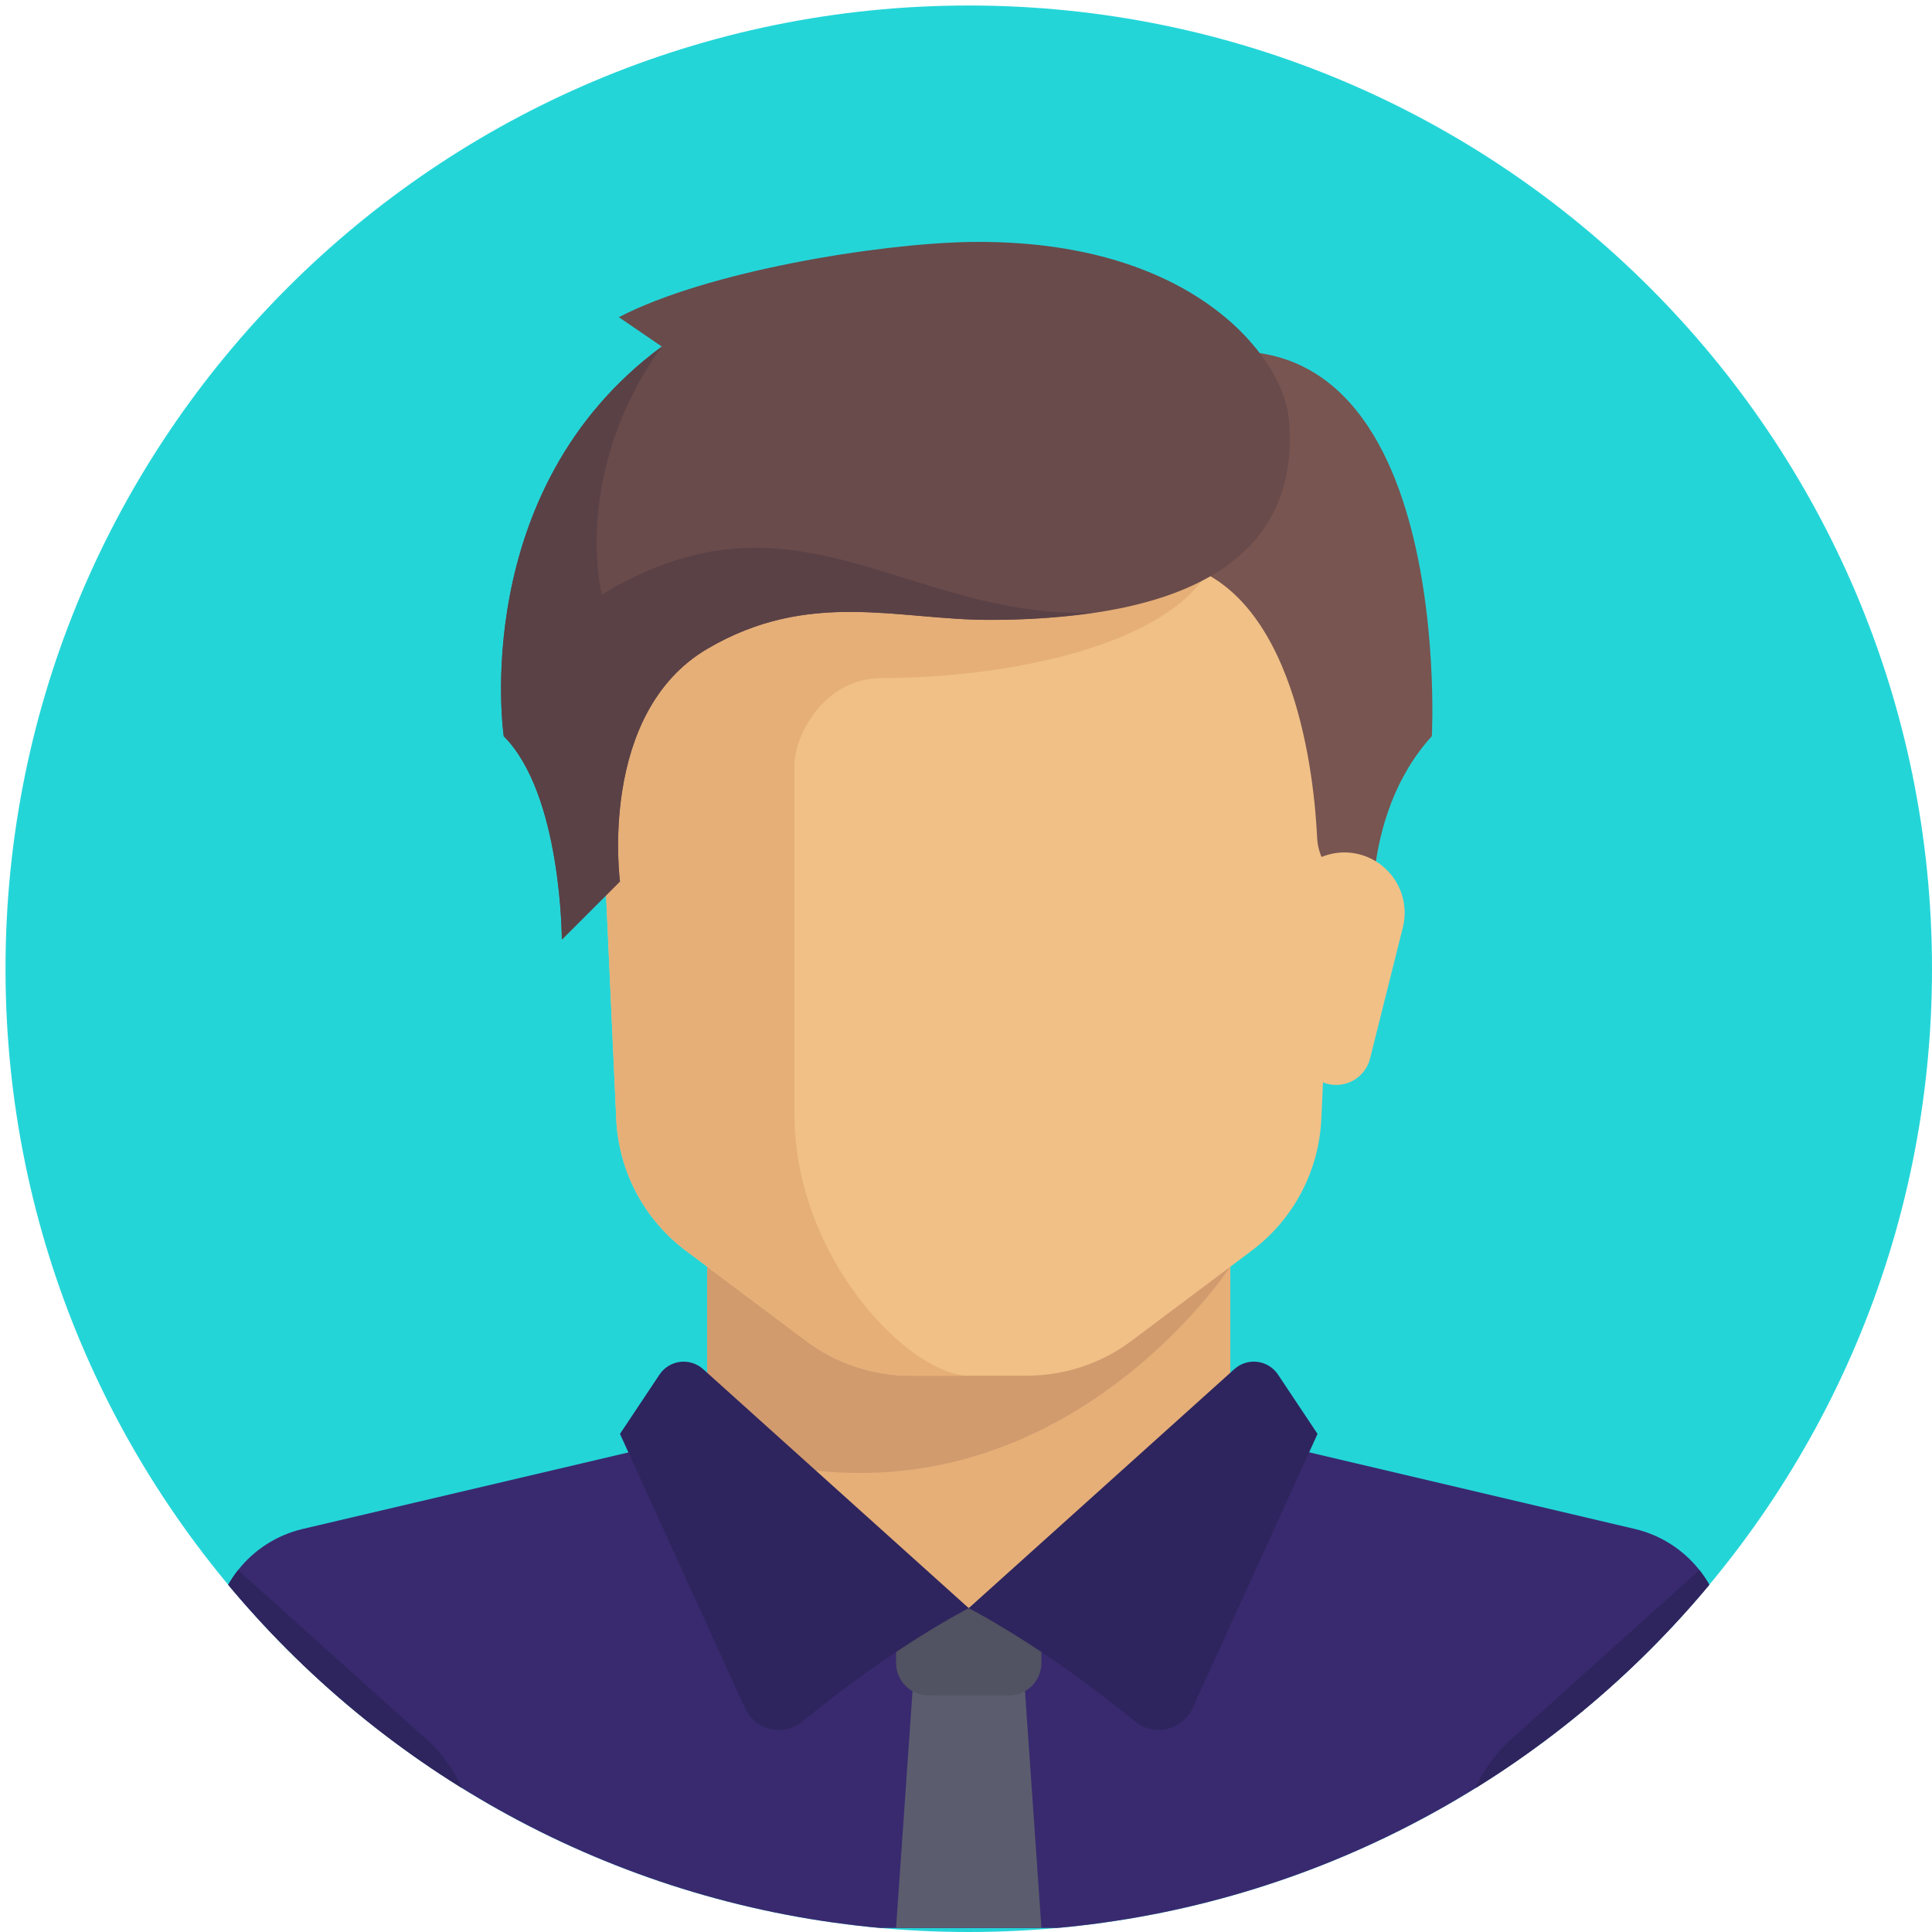
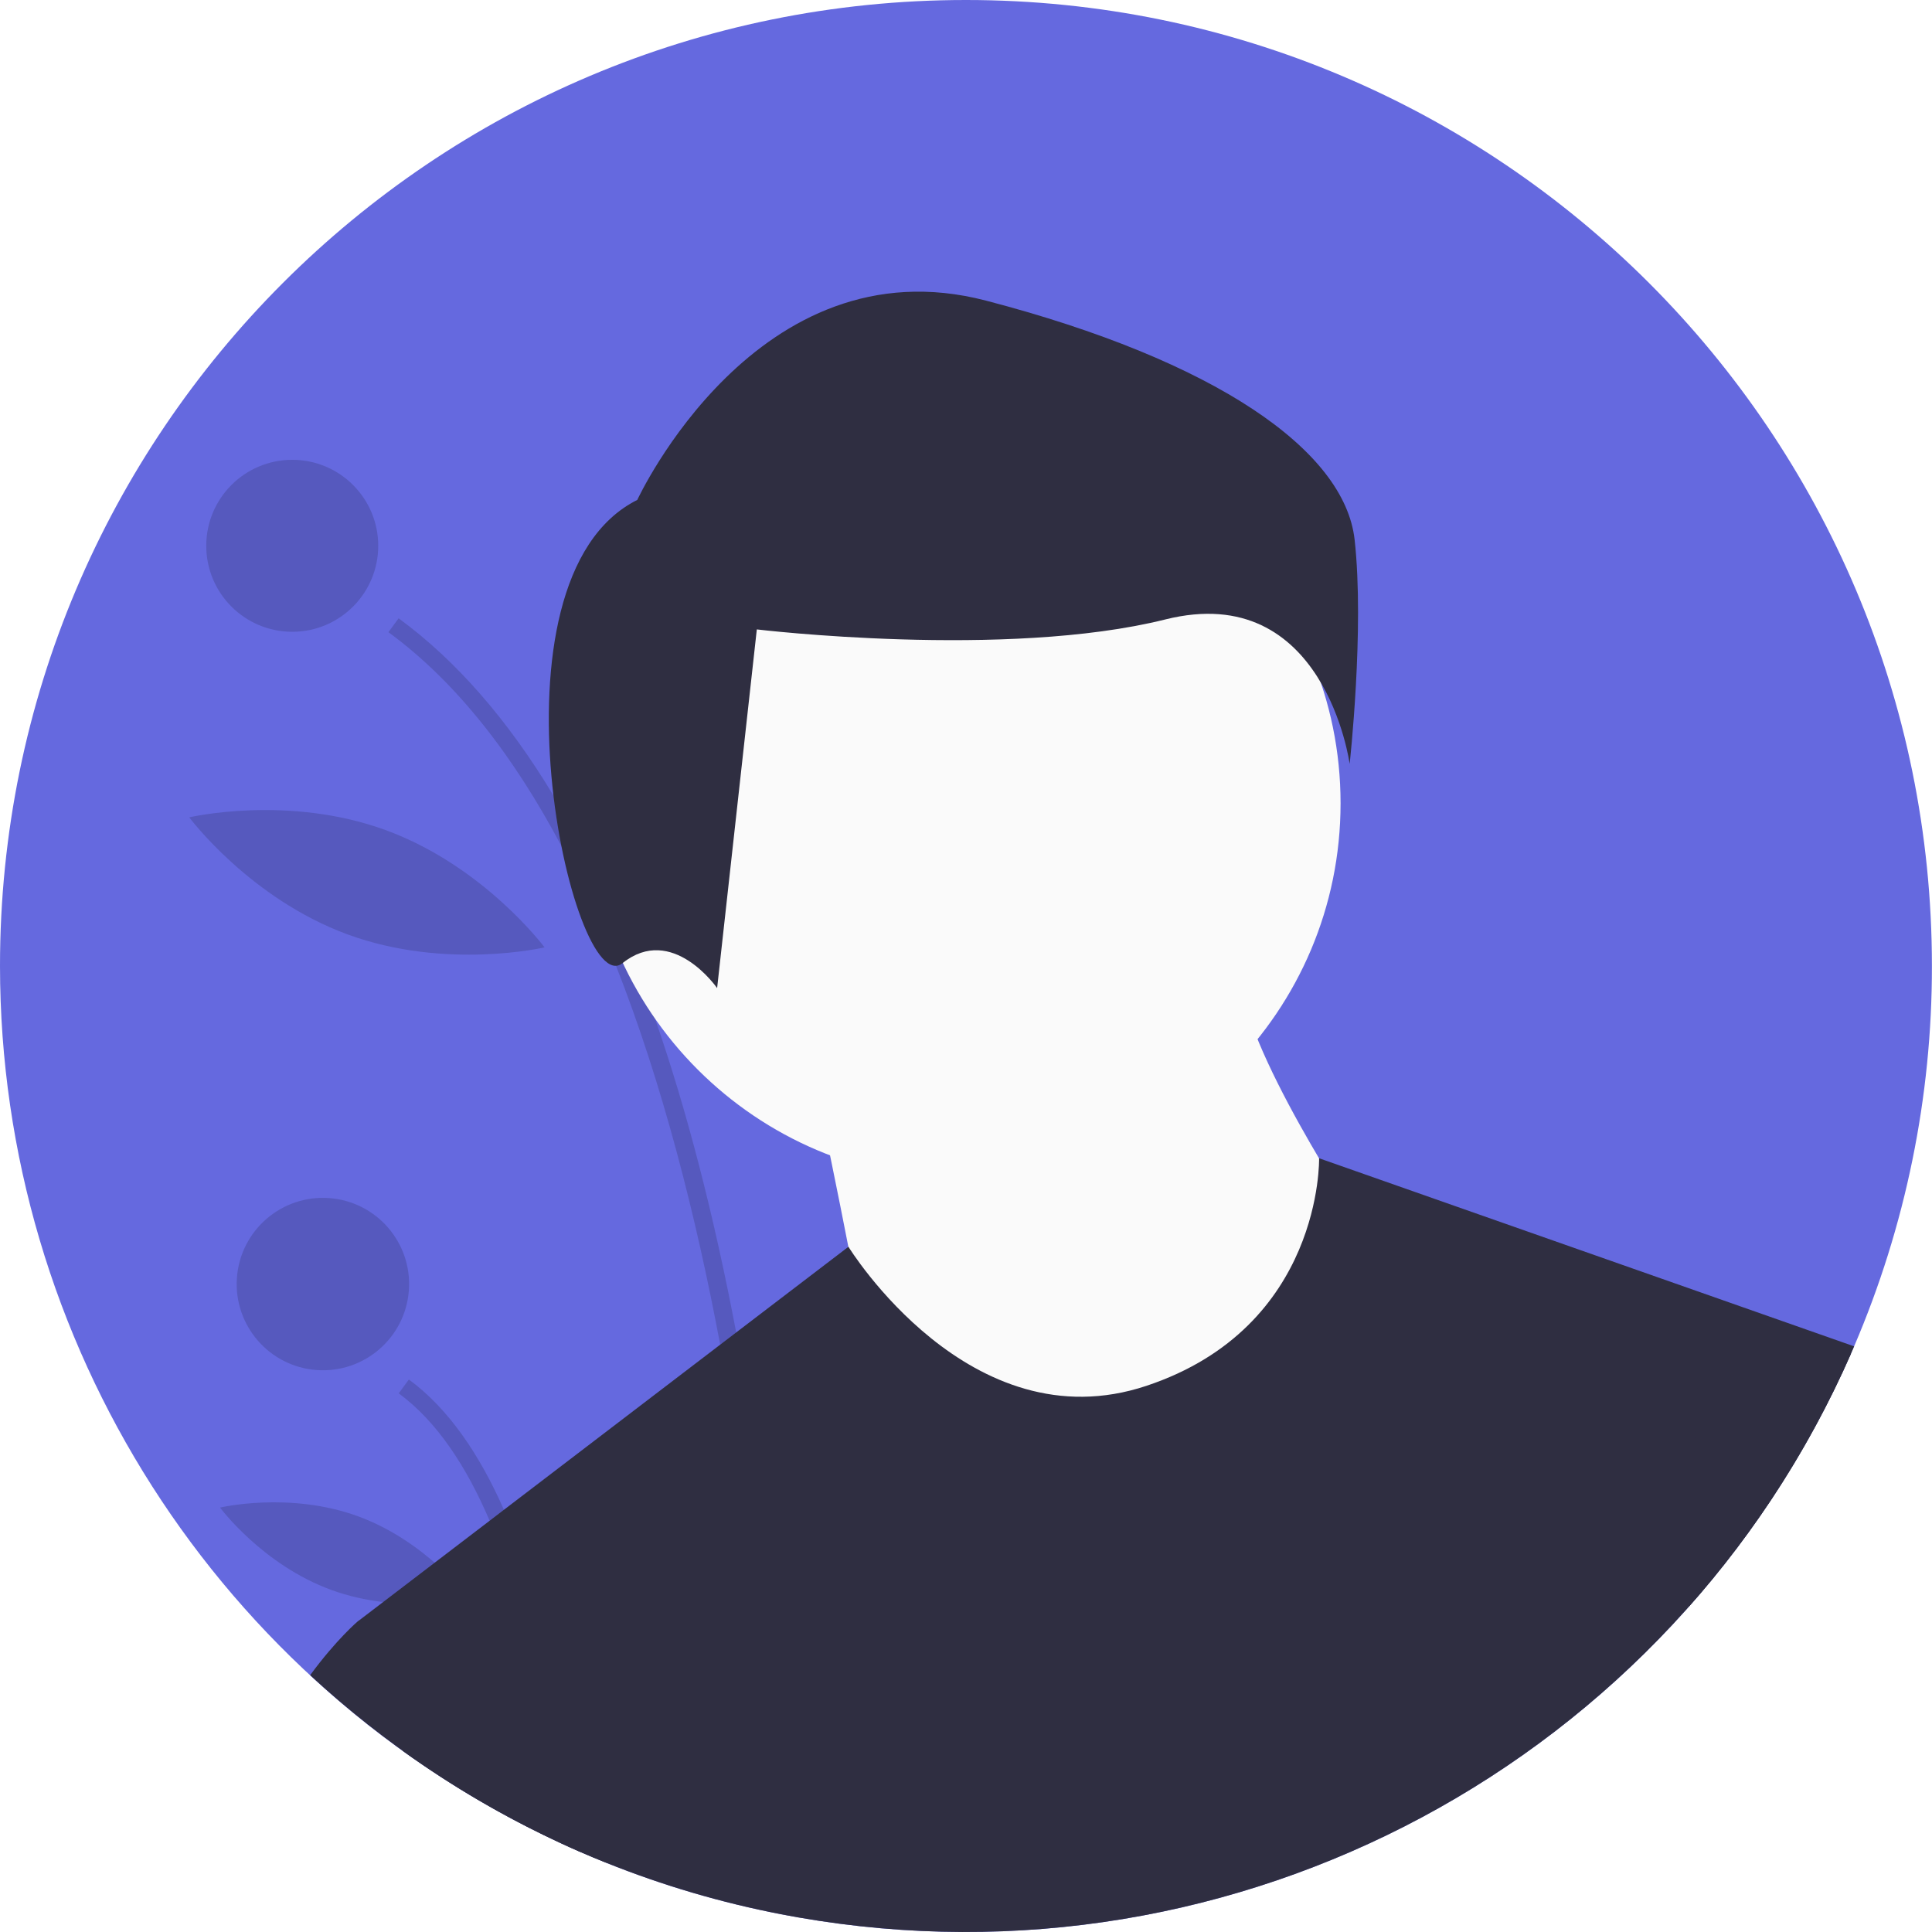
- <svg xmlns="http://www.w3.org/2000/svg" viewBox="0 0 512 512">
+ <svg xmlns="http://www.w3.org/2000/svg" id="e59edb86-a3bc-4694-8aac-31e565ca5cfc" viewBox="0 0 676 676.03">
  <defs>
-     <style>.cls-1{fill:none;}.cls-2{fill:#e6af78;}.cls-3{clip-path:url(#clip-path);}.cls-4{fill:#24d5d8;}.cls-5{fill:#392a6f;}.cls-6{fill:#d29b6e;}.cls-7{fill:#f0c087;}.cls-8{fill:#2e255e;}.cls-9{fill:#5b5d6e;}.cls-10{fill:#515262;}.cls-11{fill:#785550;}.cls-12{fill:#694b4b;}.cls-13{fill:#5a4146;}</style>
-     <clipPath id="clip-path">
-       <circle class="cls-1" cx="256.73" cy="256.73" r="255.27" />
-     </clipPath>
+     <style>.cls-1{fill:#6569df;}.cls-2{opacity:0.15;}.cls-2,.cls-3{isolation:isolate;}.cls-3{opacity:0.2;}.cls-4{fill:#fafafa;}.cls-5{fill:#2f2e41;}</style>
  </defs>
-   <g id="Layer_1" data-name="Layer 1">
-     <path class="cls-2" d="M141.68,245.74l8.7,34.78a9.26,9.26,0,0,0,9,7h0a9.26,9.26,0,0,0,9.19-8.11L173,243.85a16,16,0,0,0-15.83-17.93h0A16,16,0,0,0,141.68,245.74Z" />
-     <g class="cls-3">
-       <circle class="cls-4" cx="256.73" cy="256.73" r="255.27" />
-       <polygon class="cls-2" points="326.05 379.97 326.05 326.05 187.41 326.05 187.41 379.97 256.73 441.59 326.05 379.97" />
-       <path class="cls-5" d="M433.24,405.19l-95.31-22.43a15.32,15.32,0,0,1-4-1.61l-77.2,45L182.54,379a15.34,15.34,0,0,1-7,3.79L80.22,405.19a30.81,30.81,0,0,0-23.75,30v60.33a15.4,15.4,0,0,0,15.41,15.41H441.59A15.4,15.4,0,0,0,457,495.51V435.18A30.81,30.81,0,0,0,433.24,405.19Z" />
-       <path class="cls-6" d="M187.41,326.05v56.89c87.33,31.46,138.65-47.28,138.65-47.28v-9.61H187.41Z" />
-       <path class="cls-7" d="M156.6,148.9l6.71,147.67a46.21,46.21,0,0,0,18.44,34.87l31.85,23.89a46.22,46.22,0,0,0,27.73,9.24h30.81a46.22,46.22,0,0,0,27.73-9.24l31.85-23.89a46.22,46.22,0,0,0,18.44-34.87l6.71-147.67Z" />
-       <path class="cls-2" d="M233.62,179.71c30.81,0,77-7.7,88-30.81h-165l6.71,147.67a46.21,46.21,0,0,0,18.44,34.87l31.85,23.89a46.22,46.22,0,0,0,27.73,9.24h15.41c-15.41,0-46.22-30.81-46.22-69.32V202.81C210.51,195.11,218.22,179.71,233.62,179.71Z" />
-       <path class="cls-8" d="M113,460.92,63.1,416.09a30.76,30.76,0,0,0-6.63,19.09v60.33a15.4,15.4,0,0,0,15.41,15.41h53.92V489.58A38.52,38.52,0,0,0,113,460.92Z" />
-       <path class="cls-8" d="M400.45,460.92l49.91-44.84A30.76,30.76,0,0,1,457,435.18v60.33a15.4,15.4,0,0,1-15.41,15.41H387.67V489.58A38.51,38.51,0,0,1,400.45,460.92Z" />
-       <polygon class="cls-9" points="275.99 510.91 237.47 510.91 242.29 441.59 271.17 441.59 275.99 510.91" />
-       <path class="cls-10" d="M276,426.19H237.47v14.5a8.61,8.61,0,0,0,8.61,8.61h21.29a8.61,8.61,0,0,0,8.61-8.61v-14.5Z" />
-       <path class="cls-8" d="M186.32,362.82l70.41,63.36s-19.72,10-44,30a9.88,9.88,0,0,1-15.3-3.46L164.3,380l10.46-15.7A7.7,7.7,0,0,1,186.32,362.82Z" />
-       <path class="cls-8" d="M327.13,362.82l-70.41,63.36s19.72,10,44,30a9.88,9.88,0,0,0,15.3-3.46L349.16,380l-10.46-15.7A7.7,7.7,0,0,0,327.13,362.82Z" />
-       <path class="cls-11" d="M303.43,97.87l7.22,51c33,6.59,37.71,58.32,38.4,73.1a15.19,15.19,0,0,0,2.43,7.53L364.05,249s-4.3-32.25,15.41-53.92C379.46,195.11,386.23,67.06,303.43,97.87Z" />
-       <path class="cls-7" d="M371.78,245.74l-8.7,34.78a9.26,9.26,0,0,1-9,7h0a9.26,9.26,0,0,1-9.19-8.11l-4.45-35.58a16,16,0,0,1,15.83-17.93h0A16,16,0,0,1,371.78,245.74Z" />
-       <path class="cls-12" d="M164,84.06l11.39,7.78c-51.51,38-41.88,103.26-41.88,103.26C148.89,210.51,148.89,249,148.89,249l15.41-15.41s-5.95-44.5,23.11-61.62c27-15.89,50.55-7.7,74.62-7.7,64.51,0,82.56-24.31,79.43-53.92-1.62-15.32-25-47.23-84.73-46.22C232.64,64.58,187.41,71.87,164,84.06Z" />
-       <path class="cls-13" d="M159.48,157.56s-8.18-32.25,15.89-65.71c-51.51,38-41.88,103.26-41.88,103.26C148.89,210.52,148.89,249,148.89,249l15.41-15.41s-5.95-44.5,23.11-61.62c27-15.89,50.55-7.7,74.62-7.7a189.34,189.34,0,0,0,27.78-1.91C240.12,164.06,210.84,126.43,159.48,157.56Z" />
-     </g>
-   </g>
+   <path class="cls-1" d="M676,338a336.86,336.86,0,0,1-27.22,133.1l-1.12,2.58A338.56,338.56,0,0,1,279.35,670.93q-3-.54-6.08-1.12a334.65,334.65,0,0,1-61.14-18q-4.81-1.93-9.56-4c-2.16-.94-4.32-1.91-6.46-2.91A338.41,338.41,0,0,1,0,338C0,151.33,151.33,0,338,0S676,151.33,676,338Z" />
+   <path class="cls-2" d="M279.35,670.93q-3-.54-6.08-1.12C272,631.5,267.42,552.87,252,470.52c-8.45-45.07-20.18-91.27-36.45-132.57a411.5,411.5,0,0,0-19.07-41.84c-16.44-31.05-36.38-57.19-60.56-74.9l3.56-4.86q30.17,22.11,54.22,62.08,7.22,12,13.86,25.54,7.13,14.52,13.59,30.83,4.13,10.38,8,21.48,16.74,48.2,28.46,110,2.59,13.65,4.94,28C274.6,568.2,278.25,636.59,279.35,670.93Z" />
+   <path class="cls-2" d="M202.57,647.77c-2.16-.94-4.32-1.91-6.46-2.91-2.09-22.7-5.93-50.86-13-77.59a253.49,253.49,0,0,0-11.81-35.2c-8-18.75-18.38-34.69-31.79-44.52l3.56-4.85c14,10.28,24.87,26.53,33.24,45.54,9.43,21.42,15.72,46.35,19.91,70.17C199.38,616.1,201.34,633.19,202.57,647.77Z" />
+   <circle class="cls-2" cx="102.26" cy="190.98" r="30.09" />
+   <circle class="cls-2" cx="111.95" cy="449.99" r="30.09" transform="matrix(0.07, -1, 1, 0.07, -344.84, 529.76)" />
+   <path class="cls-3" d="M221.71,241.52c-6.38,36,7.71,68.59,7.71,68.59s24.43-25.76,30.81-61.76-7.71-68.59-7.71-68.59S228.09,205.52,221.71,241.52Z" />
+   <path class="cls-2" d="M121.72,327c34.33,12.56,68.83,4.5,68.83,4.5s-21.16-28.41-55.5-41S66.22,286,66.22,286,87.38,314.42,121.72,327Z" />
+   <path class="cls-2" d="M115.9,556.33c24.06,8.8,48.28,3.06,48.28,3.06s-14.8-20-38.87-28.81S77,527.52,77,527.52,91.83,547.53,115.9,556.33Z" />
+   <circle class="cls-4" cx="337.31" cy="281.08" r="131.77" />
+   <path class="cls-4" d="M285.83,382s16.47,78.23,16.47,86.47,78.24,45.3,78.24,45.3l70-12.36,24.7-74.12s-41.18-61.77-41.18-86.47Z" />
+   <path class="cls-5" d="M648.78,471.1l-1.12,2.58A338.56,338.56,0,0,1,279.35,670.93q-3-.54-6.08-1.12a334.65,334.65,0,0,1-61.14-18q-4.81-1.93-9.56-4c-2.16-.94-4.32-1.91-6.46-2.91a337.25,337.25,0,0,1-55.25-32.28l-15.62-45.31,8.78-6.7,18.06-13.79,19.27-14.71,5-3.83L252,470.52l5.58-4.26,39.3-30h0s42.5,69.25,104.27,48.66,60.42-79.63,60.42-79.63Z" />
+   <path class="cls-5" d="M223,174.92s41.83-90.65,122-69.73,125.51,52.29,129,83.67-1.74,78.44-1.74,78.44-8.71-64.49-64.5-50.55-142.94,3.49-142.94,3.49L250.93,345.75s-15.69-22.66-33.12-8.72S167.25,202.81,223,174.92Z" />
+   <path class="cls-5" d="M212.13,651.78q-4.81-1.93-9.56-4c-2.16-.94-4.32-1.91-6.46-2.91a338.8,338.8,0,0,1-87.59-58.7c9.19-12.52,16.72-18.89,16.72-18.89H187l9.26,31.14Z" />
+   <path class="cls-5" d="M594.67,464.32l53,9.36a337.78,337.78,0,0,1-56.76,88.57Z" />
</svg>
